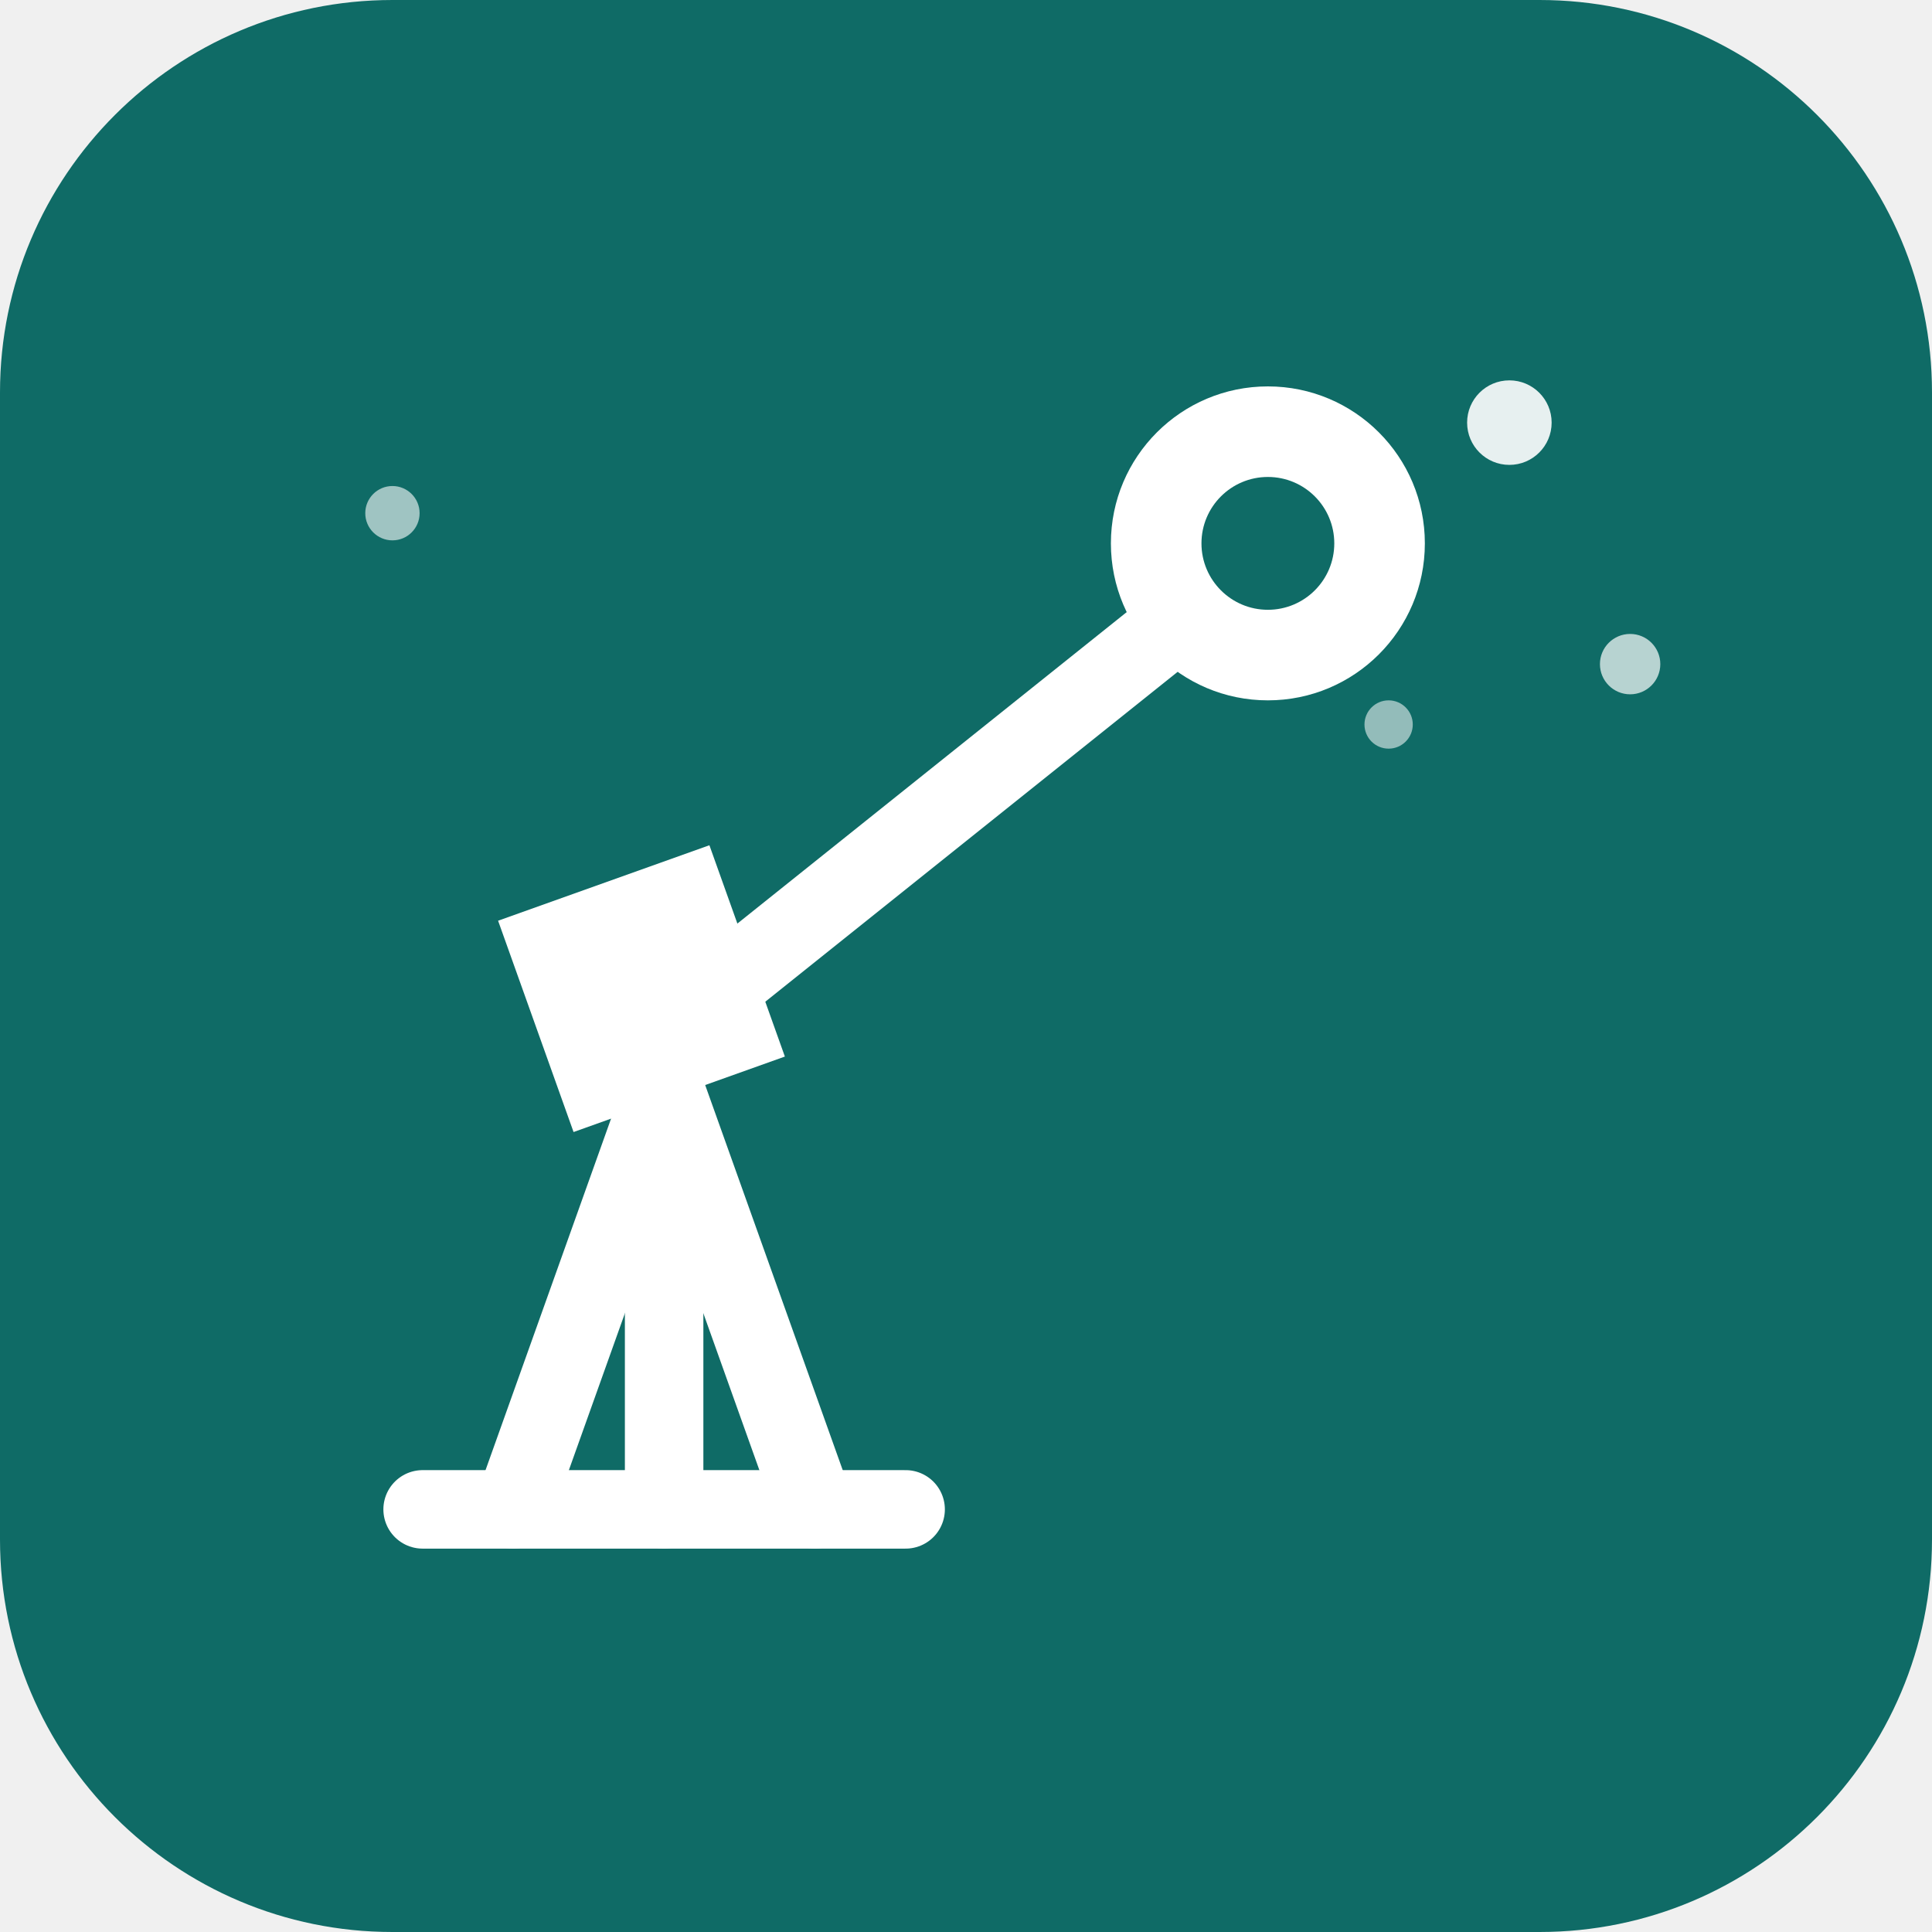
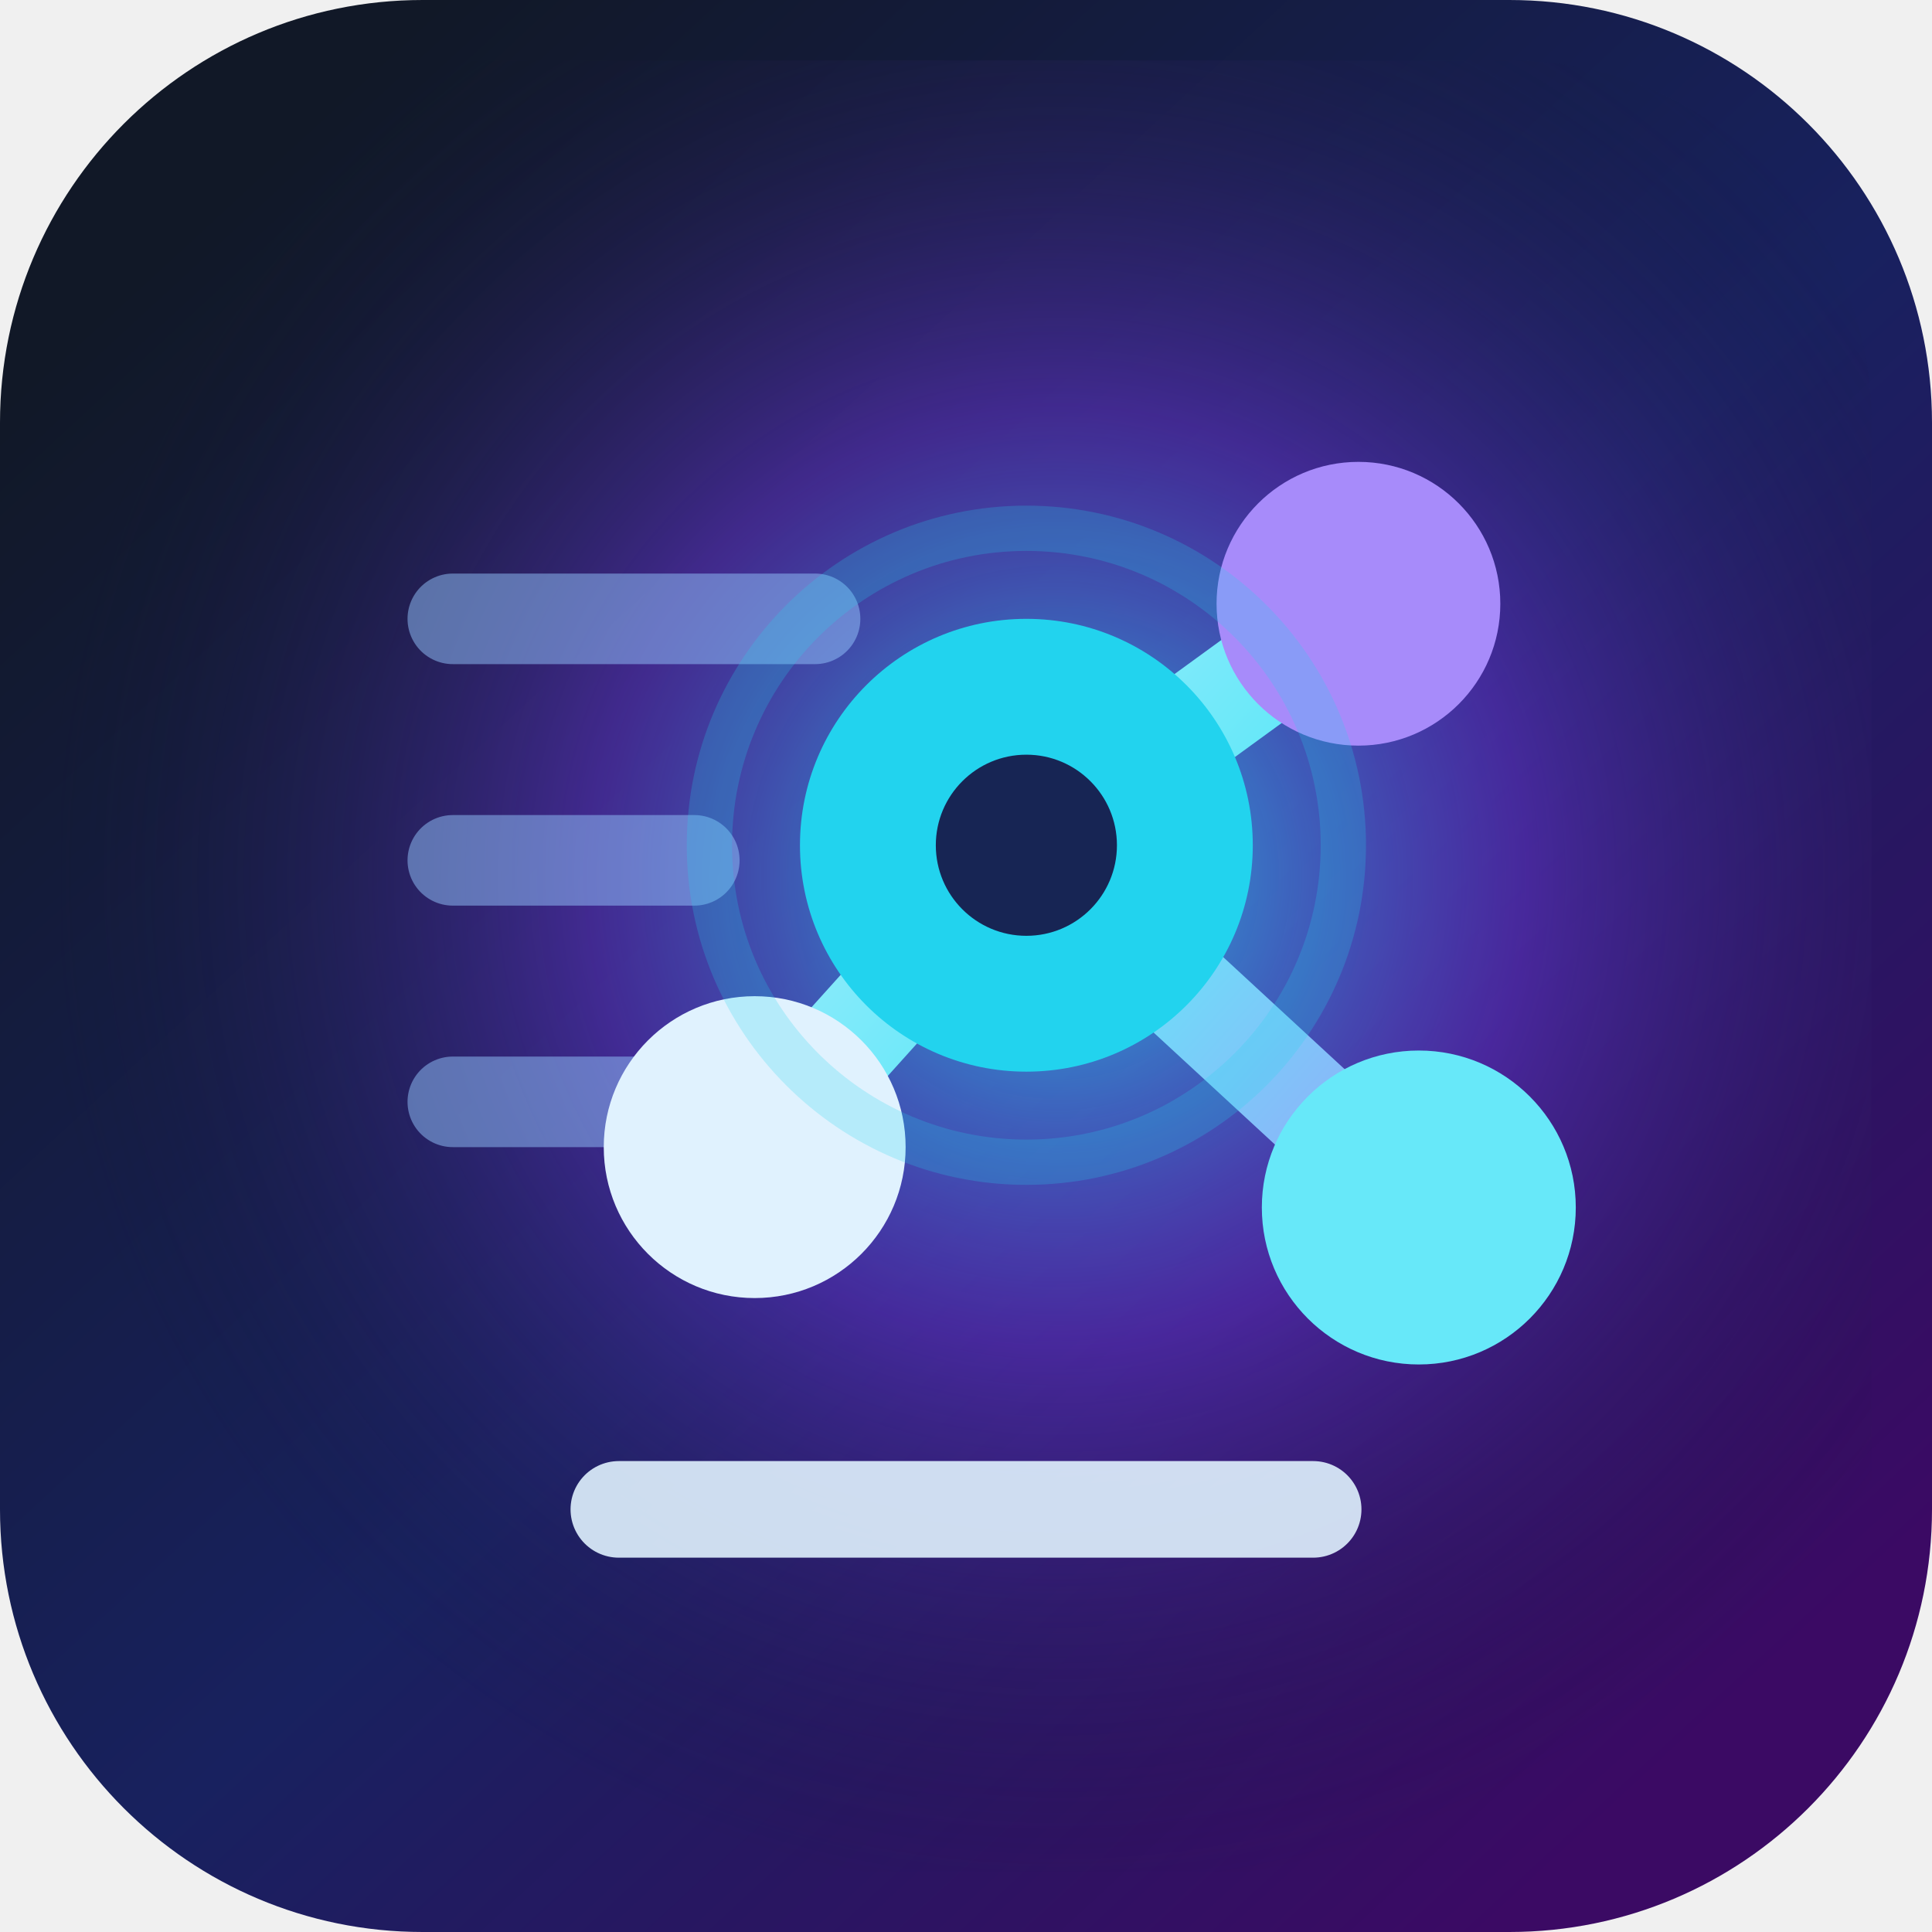
<svg xmlns="http://www.w3.org/2000/svg" viewBox="0 0 64 64" fill="none">
-   <rect width="64" height="64" rx="13" fill="#0f6b66" />
-   <circle cx="50" cy="14" r="1.4" fill="#ffffff" opacity="0.9" />
-   <circle cx="54" cy="22" r="1" fill="#ffffff" opacity="0.7" />
-   <circle cx="46" cy="24" r="0.8" fill="#ffffff" opacity="0.55" />
-   <circle cx="13" cy="17" r="0.9" fill="#ffffff" opacity="0.6" />
-   <g stroke="#ffffff" stroke-width="2.6" stroke-linecap="round" stroke-linejoin="round" fill="none">
-     <path d="M21 35 L41 19" />
+   <defs>
+     <linearGradient id="tile" x1="8" y1="6" x2="56" y2="58" gradientUnits="userSpaceOnUse">
+       <stop stop-color="#111827" />
+       <stop offset="0.54" stop-color="#18215F" />
+       <stop offset="1" stop-color="#3B0A64" />
+     </linearGradient>
+     <radialGradient id="glow" cx="0" cy="0" r="1" gradientUnits="userSpaceOnUse" gradientTransform="translate(35 29) rotate(48) scale(34)">
+       <stop stop-color="#22D3EE" stop-opacity="0.9" />
+       <stop offset="0.46" stop-color="#7C3AED" stop-opacity="0.42" />
+       <stop offset="1" stop-color="#0F172A" stop-opacity="0" />
+     </radialGradient>
+     <linearGradient id="signal" x1="17" y1="18" x2="48" y2="46" gradientUnits="userSpaceOnUse">
+       <stop stop-color="#E0F2FE" />
+       <stop offset="0.55" stop-color="#67E8F9" />
+       <stop offset="1" stop-color="#A78BFA" />
+     </linearGradient>
+   </defs>
+   <rect width="64" height="64" rx="14" fill="url(#tile)" />
+   <rect x="2" y="2" width="60" height="60" rx="12" fill="url(#glow)" />
+   <path d="M15 20.5H27M15 28.5H23M15 36.5H25" stroke="#93C5FD" stroke-width="3" stroke-linecap="round" opacity="0.5" />
+   <g stroke="url(#signal)" stroke-width="3.4" stroke-linecap="round" stroke-linejoin="round">
+     <path d="M25 38L34 28L45 20" />
+     <path d="M34 28L47 40" />
  </g>
-   <path d="M16.5 30.5 L23.5 28 L26 35 L19 37.5 Z" fill="#ffffff" />
-   <circle cx="42" cy="18" r="5.2" fill="#ffffff" />
-   <circle cx="42" cy="18" r="2.2" fill="#0f6b66" />
-   <g stroke="#ffffff" stroke-width="2.6" stroke-linecap="round" fill="none">
-     <path d="M22 36 L17 50" />
-     <path d="M22 36 L27 50" />
-     <path d="M22 36 L22 50" />
-   </g>
-   <path d="M14 50 L30 50" stroke="#ffffff" stroke-width="2.6" stroke-linecap="round" />
+   <circle cx="25" cy="38" r="5" fill="#E0F2FE" />
+   <circle cx="34" cy="28" r="7.5" fill="#22D3EE" />
+   <circle cx="45" cy="20" r="4.7" fill="#A78BFA" />
+   <circle cx="47" cy="40" r="5.2" fill="#67E8F9" />
+   <circle cx="34" cy="28" r="3" fill="#172554" />
+   <circle cx="34" cy="28" r="10.5" stroke="#22D3EE" stroke-width="1.5" opacity="0.23" />
+   <path d="M43.5 50H20.5" stroke="#E0F2FE" stroke-width="3.2" stroke-linecap="round" opacity="0.9" />
</svg>
